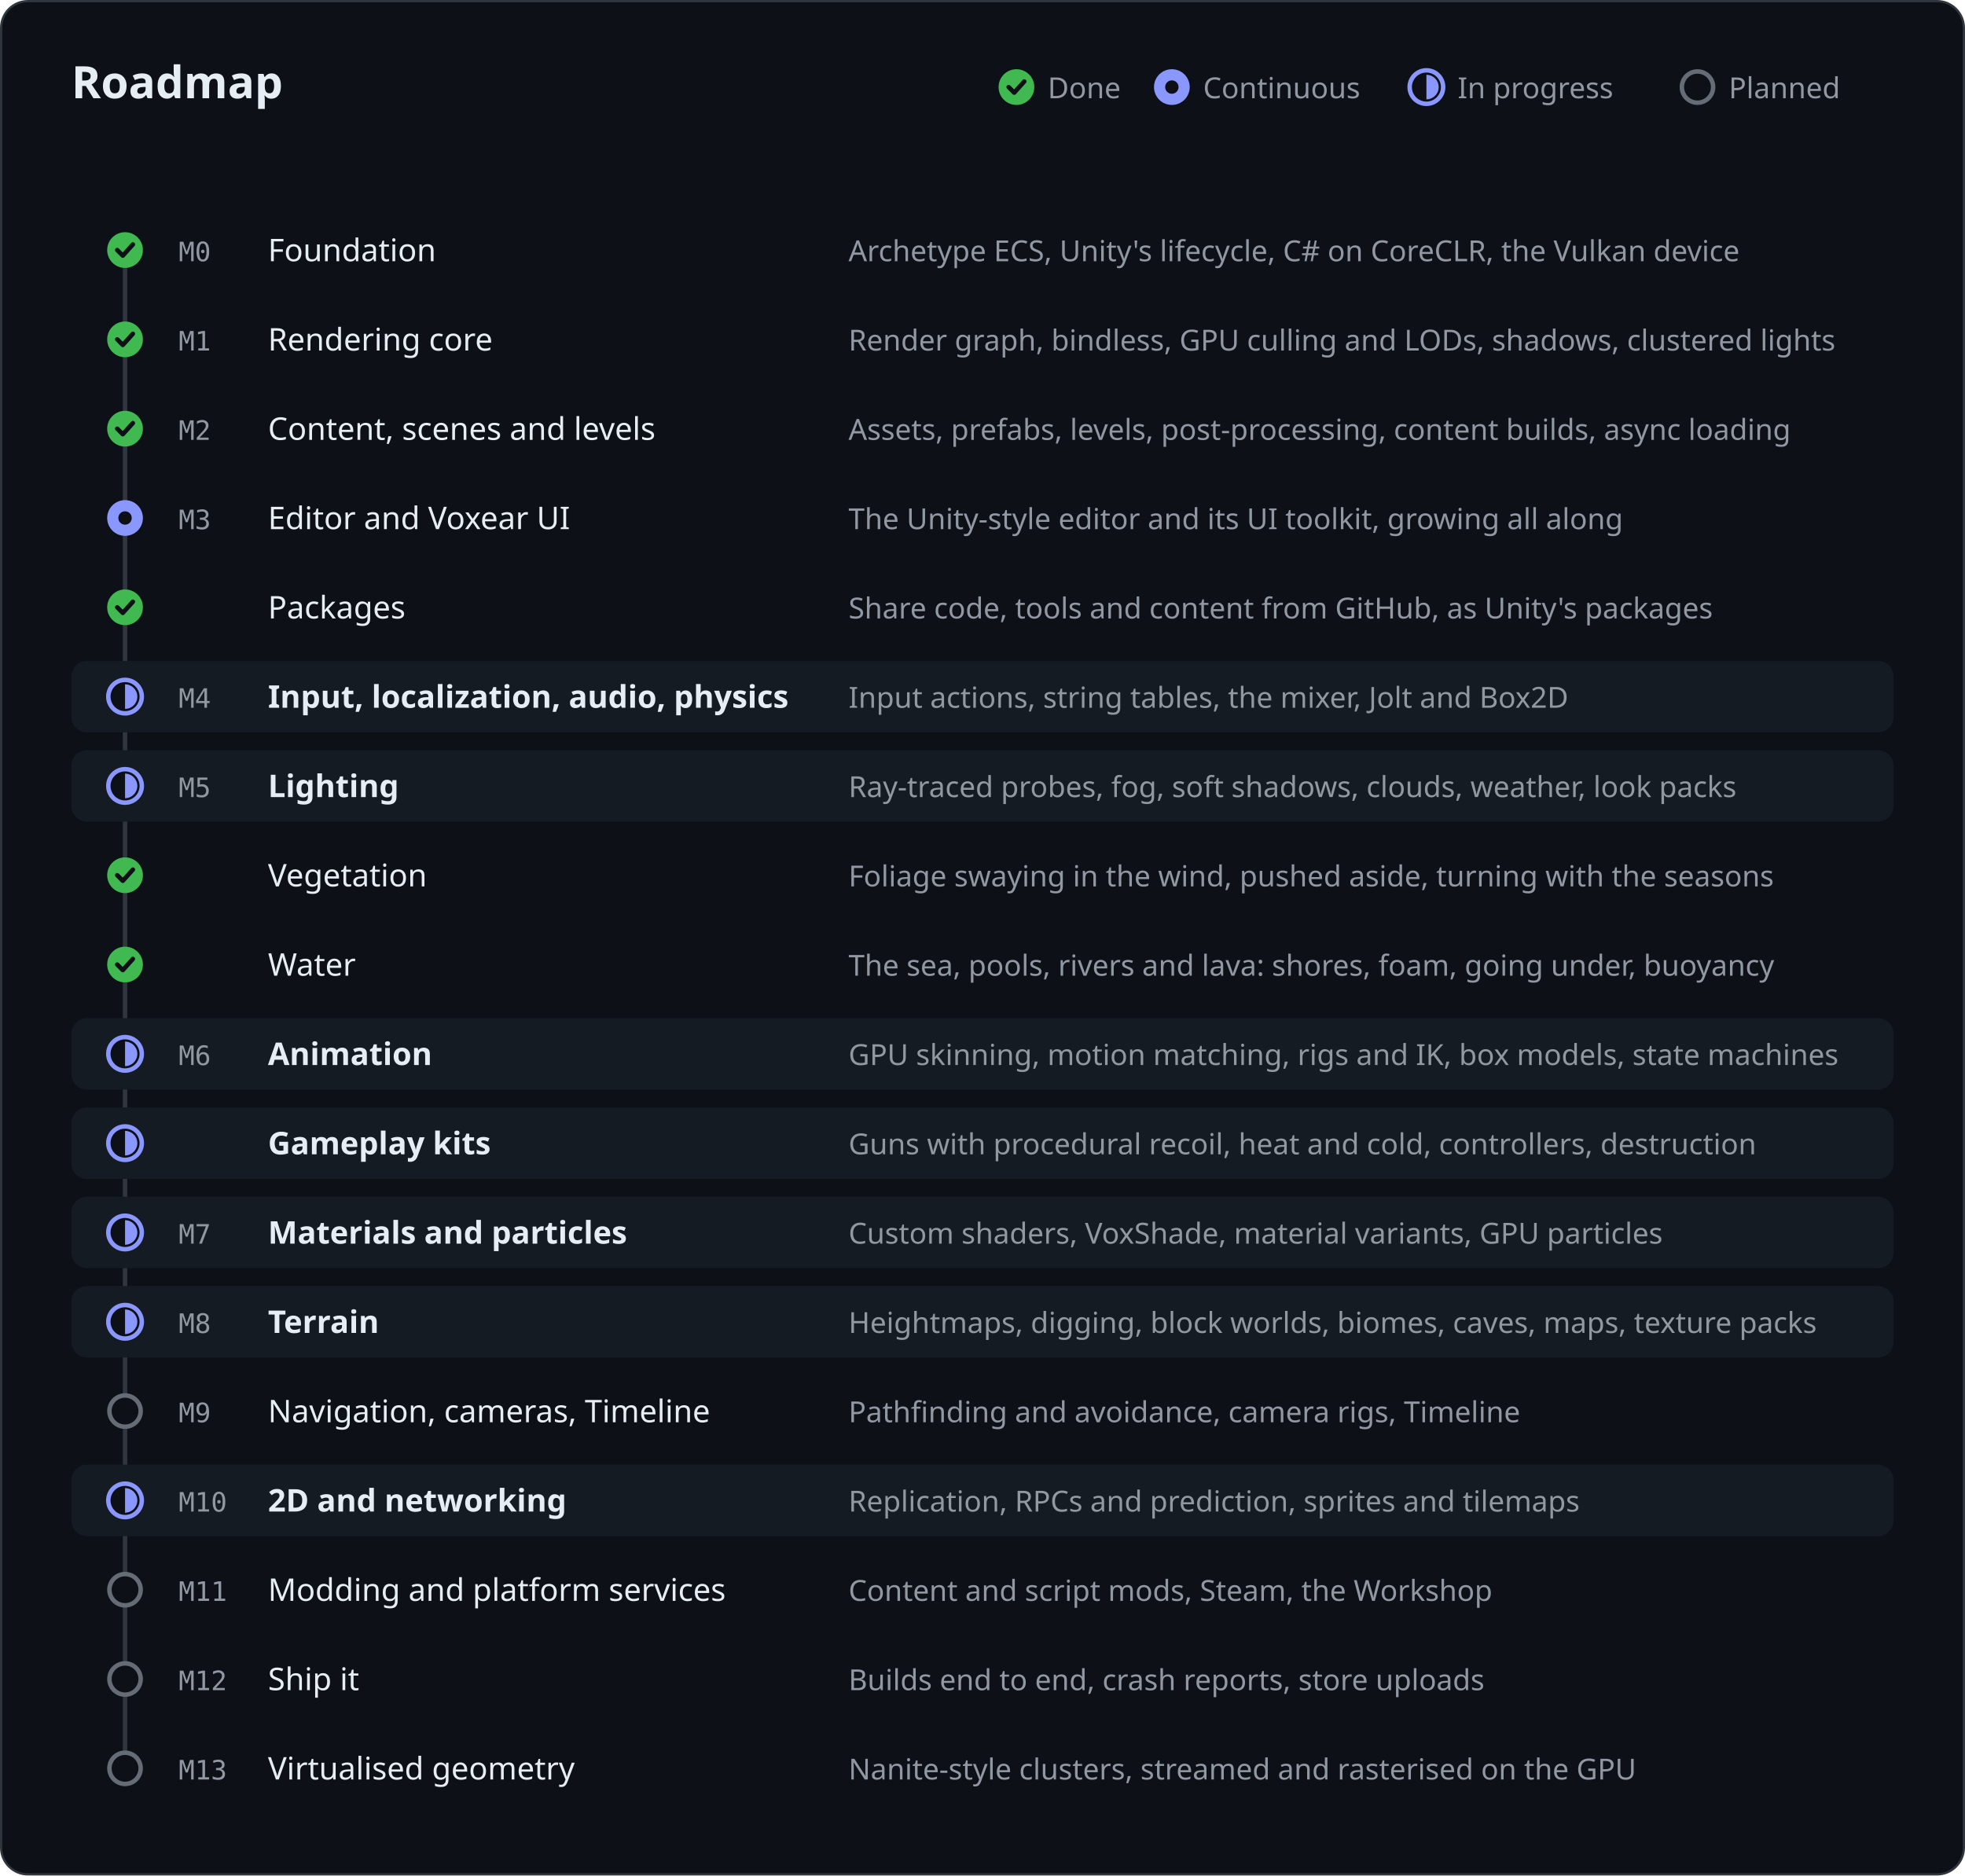
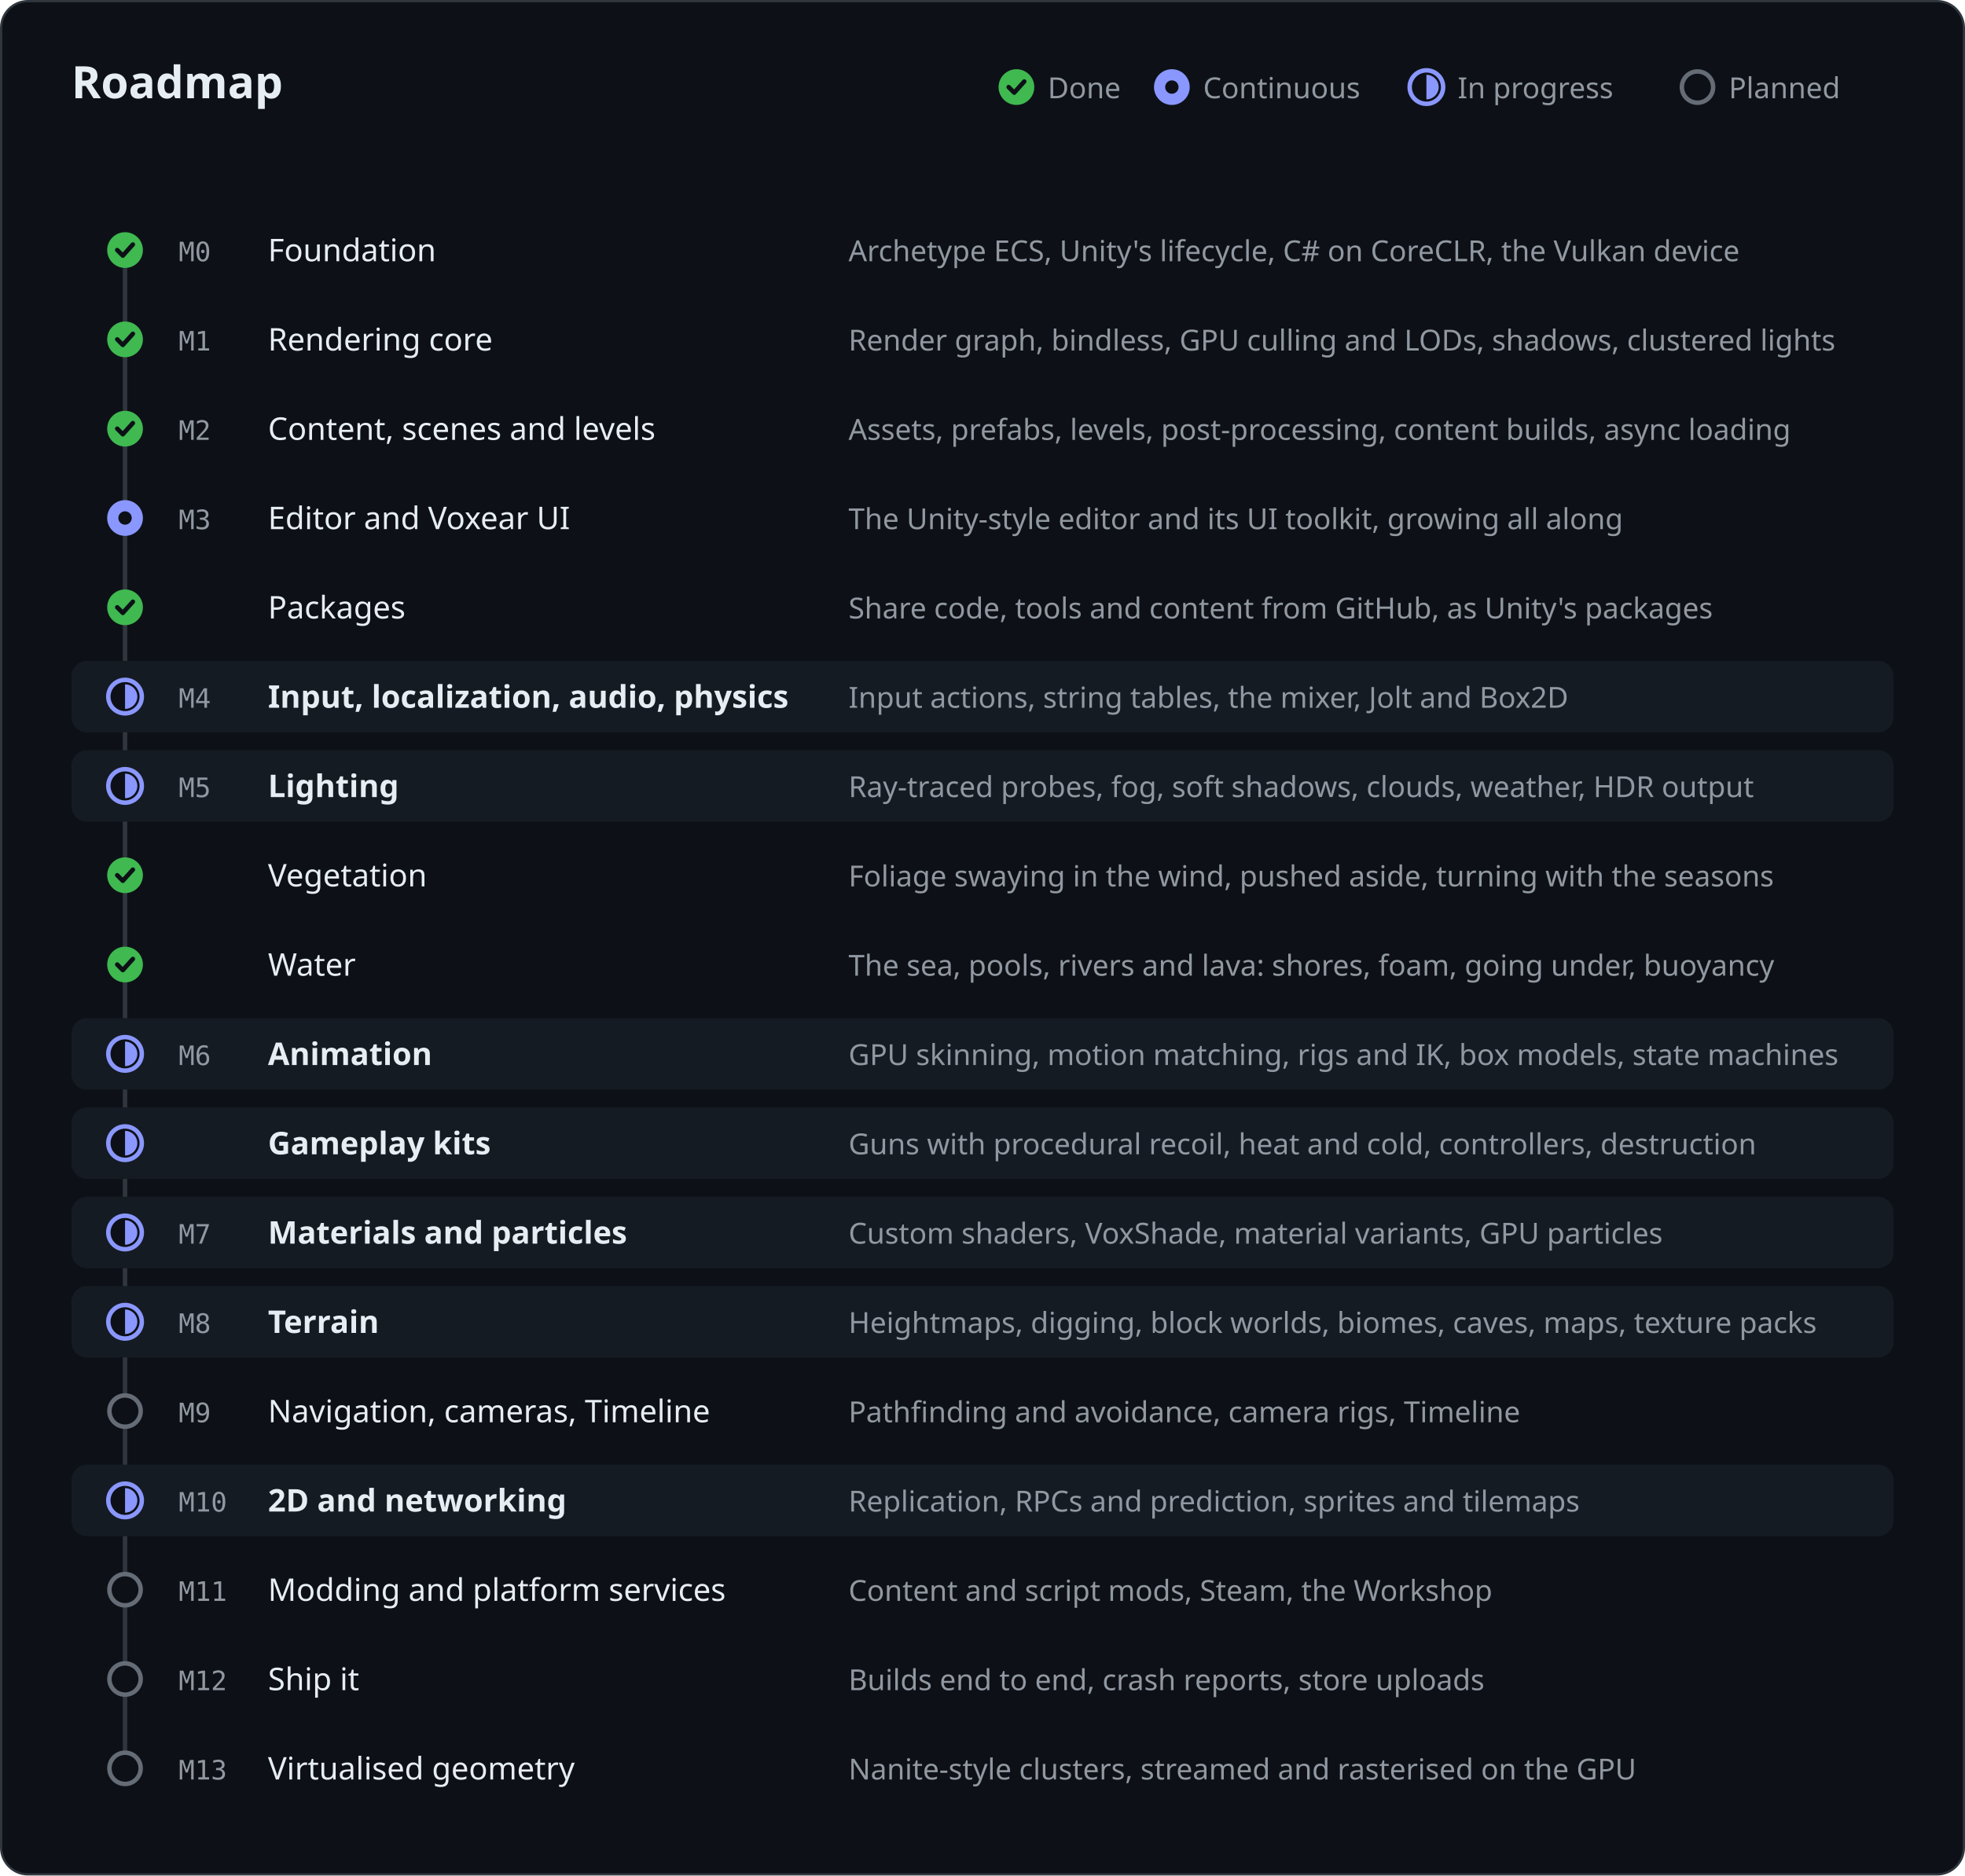
<svg xmlns="http://www.w3.org/2000/svg" width="880" height="840" viewBox="0 0 880 840" role="img" aria-label="Voxear roadmap">
  <rect x="0.5" y="0.5" width="879" height="839" rx="12" fill="#0d1117" stroke="#30363d" />
  <text x="32" y="44" font-family="-apple-system, BlinkMacSystemFont, 'Segoe UI', 'Noto Sans', Helvetica, Arial, sans-serif" font-size="20" font-weight="600" fill="#e6edf3">Roadmap</text>
  <circle cx="760.2" cy="39" r="7" fill="#0d1117" stroke="#656c76" stroke-width="2" />
  <text x="774.2" y="44" font-family="-apple-system, BlinkMacSystemFont, 'Segoe UI', 'Noto Sans', Helvetica, Arial, sans-serif" font-size="13" fill="#9198a1">Planned</text>
  <circle cx="638.8" cy="39" r="7.5" fill="#0d1117" stroke="#8a97ff" stroke-width="2" />
  <path d="M638.8 33.5 a5.5 5.5 0 0 1 0 11 z" fill="#8a97ff" />
  <text x="652.8" y="44" font-family="-apple-system, BlinkMacSystemFont, 'Segoe UI', 'Noto Sans', Helvetica, Arial, sans-serif" font-size="13" fill="#9198a1">In progress</text>
  <circle cx="524.8" cy="39" r="8" fill="#8a97ff" />
  <circle cx="524.8" cy="39" r="3" fill="#0d1117" />
  <text x="538.8" y="44" font-family="-apple-system, BlinkMacSystemFont, 'Segoe UI', 'Noto Sans', Helvetica, Arial, sans-serif" font-size="13" fill="#9198a1">Continuous</text>
  <circle cx="455.2" cy="39" r="8" fill="#3fb950" />
  <path d="M451.7 39 l2.5 2.5 l4.5-5" fill="none" stroke="#0d1117" stroke-width="2" stroke-linecap="round" stroke-linejoin="round" />
  <text x="469.2" y="44" font-family="-apple-system, BlinkMacSystemFont, 'Segoe UI', 'Noto Sans', Helvetica, Arial, sans-serif" font-size="13" fill="#9198a1">Done</text>
  <line x1="56" y1="112" x2="56" y2="792" stroke="#30363d" stroke-width="2" />
  <circle cx="56" cy="112" r="8" fill="#3fb950" />
  <path d="M52.5 112 l2.5 2.5 l4.5-5" fill="none" stroke="#0d1117" stroke-width="2" stroke-linecap="round" stroke-linejoin="round" />
  <text x="80" y="117" font-family="ui-monospace, SFMono-Regular, 'SF Mono', Menlo, Consolas, monospace" font-size="12" fill="#9198a1">M0</text>
  <text x="120" y="117" font-family="-apple-system, BlinkMacSystemFont, 'Segoe UI', 'Noto Sans', Helvetica, Arial, sans-serif" font-size="14" font-weight="500" fill="#e6edf3">Foundation</text>
  <text x="380" y="117" font-family="-apple-system, BlinkMacSystemFont, 'Segoe UI', 'Noto Sans', Helvetica, Arial, sans-serif" font-size="13" fill="#9198a1">Archetype ECS, Unity's lifecycle, C# on CoreCLR, the Vulkan device</text>
  <circle cx="56" cy="152" r="8" fill="#3fb950" />
  <path d="M52.5 152 l2.5 2.5 l4.5-5" fill="none" stroke="#0d1117" stroke-width="2" stroke-linecap="round" stroke-linejoin="round" />
  <text x="80" y="157" font-family="ui-monospace, SFMono-Regular, 'SF Mono', Menlo, Consolas, monospace" font-size="12" fill="#9198a1">M1</text>
  <text x="120" y="157" font-family="-apple-system, BlinkMacSystemFont, 'Segoe UI', 'Noto Sans', Helvetica, Arial, sans-serif" font-size="14" font-weight="500" fill="#e6edf3">Rendering core</text>
  <text x="380" y="157" font-family="-apple-system, BlinkMacSystemFont, 'Segoe UI', 'Noto Sans', Helvetica, Arial, sans-serif" font-size="13" fill="#9198a1">Render graph, bindless, GPU culling and LODs, shadows, clustered lights</text>
  <circle cx="56" cy="192" r="8" fill="#3fb950" />
  <path d="M52.5 192 l2.5 2.5 l4.5-5" fill="none" stroke="#0d1117" stroke-width="2" stroke-linecap="round" stroke-linejoin="round" />
  <text x="80" y="197" font-family="ui-monospace, SFMono-Regular, 'SF Mono', Menlo, Consolas, monospace" font-size="12" fill="#9198a1">M2</text>
  <text x="120" y="197" font-family="-apple-system, BlinkMacSystemFont, 'Segoe UI', 'Noto Sans', Helvetica, Arial, sans-serif" font-size="14" font-weight="500" fill="#e6edf3">Content, scenes and levels</text>
  <text x="380" y="197" font-family="-apple-system, BlinkMacSystemFont, 'Segoe UI', 'Noto Sans', Helvetica, Arial, sans-serif" font-size="13" fill="#9198a1">Assets, prefabs, levels, post-processing, content builds, async loading</text>
  <circle cx="56" cy="232" r="8" fill="#8a97ff" />
  <circle cx="56" cy="232" r="3" fill="#0d1117" />
  <text x="80" y="237" font-family="ui-monospace, SFMono-Regular, 'SF Mono', Menlo, Consolas, monospace" font-size="12" fill="#9198a1">M3</text>
  <text x="120" y="237" font-family="-apple-system, BlinkMacSystemFont, 'Segoe UI', 'Noto Sans', Helvetica, Arial, sans-serif" font-size="14" font-weight="500" fill="#e6edf3">Editor and Voxear UI</text>
  <text x="380" y="237" font-family="-apple-system, BlinkMacSystemFont, 'Segoe UI', 'Noto Sans', Helvetica, Arial, sans-serif" font-size="13" fill="#9198a1">The Unity-style editor and its UI toolkit, growing all along</text>
  <circle cx="56" cy="272" r="8" fill="#3fb950" />
  <path d="M52.5 272 l2.5 2.5 l4.5-5" fill="none" stroke="#0d1117" stroke-width="2" stroke-linecap="round" stroke-linejoin="round" />
  <text x="80" y="277" font-family="ui-monospace, SFMono-Regular, 'SF Mono', Menlo, Consolas, monospace" font-size="12" fill="#9198a1" />
  <text x="120" y="277" font-family="-apple-system, BlinkMacSystemFont, 'Segoe UI', 'Noto Sans', Helvetica, Arial, sans-serif" font-size="14" font-weight="500" fill="#e6edf3">Packages</text>
  <text x="380" y="277" font-family="-apple-system, BlinkMacSystemFont, 'Segoe UI', 'Noto Sans', Helvetica, Arial, sans-serif" font-size="13" fill="#9198a1">Share code, tools and content from GitHub, as Unity's packages</text>
  <rect x="32" y="296" width="816" height="32" rx="7" fill="#151b23" />
  <circle cx="56" cy="312" r="7.5" fill="#0d1117" stroke="#8a97ff" stroke-width="2" />
  <path d="M56 306.5 a5.5 5.5 0 0 1 0 11 z" fill="#8a97ff" />
  <text x="80" y="317" font-family="ui-monospace, SFMono-Regular, 'SF Mono', Menlo, Consolas, monospace" font-size="12" fill="#9198a1">M4</text>
  <text x="120" y="317" font-family="-apple-system, BlinkMacSystemFont, 'Segoe UI', 'Noto Sans', Helvetica, Arial, sans-serif" font-size="14" font-weight="600" fill="#e6edf3">Input, localization, audio, physics</text>
  <text x="380" y="317" font-family="-apple-system, BlinkMacSystemFont, 'Segoe UI', 'Noto Sans', Helvetica, Arial, sans-serif" font-size="13" fill="#9198a1">Input actions, string tables, the mixer, Jolt and Box2D</text>
  <rect x="32" y="336" width="816" height="32" rx="7" fill="#151b23" />
  <circle cx="56" cy="352" r="7.5" fill="#0d1117" stroke="#8a97ff" stroke-width="2" />
  <path d="M56 346.5 a5.5 5.5 0 0 1 0 11 z" fill="#8a97ff" />
  <text x="80" y="357" font-family="ui-monospace, SFMono-Regular, 'SF Mono', Menlo, Consolas, monospace" font-size="12" fill="#9198a1">M5</text>
  <text x="120" y="357" font-family="-apple-system, BlinkMacSystemFont, 'Segoe UI', 'Noto Sans', Helvetica, Arial, sans-serif" font-size="14" font-weight="600" fill="#e6edf3">Lighting</text>
-   <text x="380" y="357" font-family="-apple-system, BlinkMacSystemFont, 'Segoe UI', 'Noto Sans', Helvetica, Arial, sans-serif" font-size="13" fill="#9198a1">Ray-traced probes, fog, soft shadows, clouds, weather, look packs</text>
+   <text x="380" y="357" font-family="-apple-system, BlinkMacSystemFont, 'Segoe UI', 'Noto Sans', Helvetica, Arial, sans-serif" font-size="13" fill="#9198a1">Ray-traced probes, fog, soft shadows, clouds, weather, HDR output</text>
  <circle cx="56" cy="392" r="8" fill="#3fb950" />
  <path d="M52.5 392 l2.5 2.5 l4.5-5" fill="none" stroke="#0d1117" stroke-width="2" stroke-linecap="round" stroke-linejoin="round" />
  <text x="80" y="397" font-family="ui-monospace, SFMono-Regular, 'SF Mono', Menlo, Consolas, monospace" font-size="12" fill="#9198a1" />
  <text x="120" y="397" font-family="-apple-system, BlinkMacSystemFont, 'Segoe UI', 'Noto Sans', Helvetica, Arial, sans-serif" font-size="14" font-weight="500" fill="#e6edf3">Vegetation</text>
  <text x="380" y="397" font-family="-apple-system, BlinkMacSystemFont, 'Segoe UI', 'Noto Sans', Helvetica, Arial, sans-serif" font-size="13" fill="#9198a1">Foliage swaying in the wind, pushed aside, turning with the seasons</text>
  <circle cx="56" cy="432" r="8" fill="#3fb950" />
  <path d="M52.5 432 l2.5 2.5 l4.5-5" fill="none" stroke="#0d1117" stroke-width="2" stroke-linecap="round" stroke-linejoin="round" />
  <text x="80" y="437" font-family="ui-monospace, SFMono-Regular, 'SF Mono', Menlo, Consolas, monospace" font-size="12" fill="#9198a1" />
  <text x="120" y="437" font-family="-apple-system, BlinkMacSystemFont, 'Segoe UI', 'Noto Sans', Helvetica, Arial, sans-serif" font-size="14" font-weight="500" fill="#e6edf3">Water</text>
  <text x="380" y="437" font-family="-apple-system, BlinkMacSystemFont, 'Segoe UI', 'Noto Sans', Helvetica, Arial, sans-serif" font-size="13" fill="#9198a1">The sea, pools, rivers and lava: shores, foam, going under, buoyancy</text>
  <rect x="32" y="456" width="816" height="32" rx="7" fill="#151b23" />
  <circle cx="56" cy="472" r="7.5" fill="#0d1117" stroke="#8a97ff" stroke-width="2" />
  <path d="M56 466.5 a5.5 5.5 0 0 1 0 11 z" fill="#8a97ff" />
  <text x="80" y="477" font-family="ui-monospace, SFMono-Regular, 'SF Mono', Menlo, Consolas, monospace" font-size="12" fill="#9198a1">M6</text>
  <text x="120" y="477" font-family="-apple-system, BlinkMacSystemFont, 'Segoe UI', 'Noto Sans', Helvetica, Arial, sans-serif" font-size="14" font-weight="600" fill="#e6edf3">Animation</text>
  <text x="380" y="477" font-family="-apple-system, BlinkMacSystemFont, 'Segoe UI', 'Noto Sans', Helvetica, Arial, sans-serif" font-size="13" fill="#9198a1">GPU skinning, motion matching, rigs and IK, box models, state machines</text>
  <rect x="32" y="496" width="816" height="32" rx="7" fill="#151b23" />
  <circle cx="56" cy="512" r="7.5" fill="#0d1117" stroke="#8a97ff" stroke-width="2" />
  <path d="M56 506.5 a5.5 5.5 0 0 1 0 11 z" fill="#8a97ff" />
  <text x="80" y="517" font-family="ui-monospace, SFMono-Regular, 'SF Mono', Menlo, Consolas, monospace" font-size="12" fill="#9198a1" />
  <text x="120" y="517" font-family="-apple-system, BlinkMacSystemFont, 'Segoe UI', 'Noto Sans', Helvetica, Arial, sans-serif" font-size="14" font-weight="600" fill="#e6edf3">Gameplay kits</text>
  <text x="380" y="517" font-family="-apple-system, BlinkMacSystemFont, 'Segoe UI', 'Noto Sans', Helvetica, Arial, sans-serif" font-size="13" fill="#9198a1">Guns with procedural recoil, heat and cold, controllers, destruction</text>
  <rect x="32" y="536" width="816" height="32" rx="7" fill="#151b23" />
  <circle cx="56" cy="552" r="7.5" fill="#0d1117" stroke="#8a97ff" stroke-width="2" />
  <path d="M56 546.5 a5.5 5.5 0 0 1 0 11 z" fill="#8a97ff" />
  <text x="80" y="557" font-family="ui-monospace, SFMono-Regular, 'SF Mono', Menlo, Consolas, monospace" font-size="12" fill="#9198a1">M7</text>
  <text x="120" y="557" font-family="-apple-system, BlinkMacSystemFont, 'Segoe UI', 'Noto Sans', Helvetica, Arial, sans-serif" font-size="14" font-weight="600" fill="#e6edf3">Materials and particles</text>
  <text x="380" y="557" font-family="-apple-system, BlinkMacSystemFont, 'Segoe UI', 'Noto Sans', Helvetica, Arial, sans-serif" font-size="13" fill="#9198a1">Custom shaders, VoxShade, material variants, GPU particles</text>
  <rect x="32" y="576" width="816" height="32" rx="7" fill="#151b23" />
  <circle cx="56" cy="592" r="7.5" fill="#0d1117" stroke="#8a97ff" stroke-width="2" />
  <path d="M56 586.5 a5.5 5.5 0 0 1 0 11 z" fill="#8a97ff" />
  <text x="80" y="597" font-family="ui-monospace, SFMono-Regular, 'SF Mono', Menlo, Consolas, monospace" font-size="12" fill="#9198a1">M8</text>
  <text x="120" y="597" font-family="-apple-system, BlinkMacSystemFont, 'Segoe UI', 'Noto Sans', Helvetica, Arial, sans-serif" font-size="14" font-weight="600" fill="#e6edf3">Terrain</text>
  <text x="380" y="597" font-family="-apple-system, BlinkMacSystemFont, 'Segoe UI', 'Noto Sans', Helvetica, Arial, sans-serif" font-size="13" fill="#9198a1">Heightmaps, digging, block worlds, biomes, caves, maps, texture packs</text>
  <circle cx="56" cy="632" r="7" fill="#0d1117" stroke="#656c76" stroke-width="2" />
  <text x="80" y="637" font-family="ui-monospace, SFMono-Regular, 'SF Mono', Menlo, Consolas, monospace" font-size="12" fill="#9198a1">M9</text>
  <text x="120" y="637" font-family="-apple-system, BlinkMacSystemFont, 'Segoe UI', 'Noto Sans', Helvetica, Arial, sans-serif" font-size="14" font-weight="500" fill="#e6edf3">Navigation, cameras, Timeline</text>
  <text x="380" y="637" font-family="-apple-system, BlinkMacSystemFont, 'Segoe UI', 'Noto Sans', Helvetica, Arial, sans-serif" font-size="13" fill="#9198a1">Pathfinding and avoidance, camera rigs, Timeline</text>
  <rect x="32" y="656" width="816" height="32" rx="7" fill="#151b23" />
  <circle cx="56" cy="672" r="7.5" fill="#0d1117" stroke="#8a97ff" stroke-width="2" />
  <path d="M56 666.5 a5.5 5.5 0 0 1 0 11 z" fill="#8a97ff" />
  <text x="80" y="677" font-family="ui-monospace, SFMono-Regular, 'SF Mono', Menlo, Consolas, monospace" font-size="12" fill="#9198a1">M10</text>
  <text x="120" y="677" font-family="-apple-system, BlinkMacSystemFont, 'Segoe UI', 'Noto Sans', Helvetica, Arial, sans-serif" font-size="14" font-weight="600" fill="#e6edf3">2D and networking</text>
  <text x="380" y="677" font-family="-apple-system, BlinkMacSystemFont, 'Segoe UI', 'Noto Sans', Helvetica, Arial, sans-serif" font-size="13" fill="#9198a1">Replication, RPCs and prediction, sprites and tilemaps</text>
  <circle cx="56" cy="712" r="7" fill="#0d1117" stroke="#656c76" stroke-width="2" />
  <text x="80" y="717" font-family="ui-monospace, SFMono-Regular, 'SF Mono', Menlo, Consolas, monospace" font-size="12" fill="#9198a1">M11</text>
  <text x="120" y="717" font-family="-apple-system, BlinkMacSystemFont, 'Segoe UI', 'Noto Sans', Helvetica, Arial, sans-serif" font-size="14" font-weight="500" fill="#e6edf3">Modding and platform services</text>
  <text x="380" y="717" font-family="-apple-system, BlinkMacSystemFont, 'Segoe UI', 'Noto Sans', Helvetica, Arial, sans-serif" font-size="13" fill="#9198a1">Content and script mods, Steam, the Workshop</text>
  <circle cx="56" cy="752" r="7" fill="#0d1117" stroke="#656c76" stroke-width="2" />
  <text x="80" y="757" font-family="ui-monospace, SFMono-Regular, 'SF Mono', Menlo, Consolas, monospace" font-size="12" fill="#9198a1">M12</text>
  <text x="120" y="757" font-family="-apple-system, BlinkMacSystemFont, 'Segoe UI', 'Noto Sans', Helvetica, Arial, sans-serif" font-size="14" font-weight="500" fill="#e6edf3">Ship it</text>
  <text x="380" y="757" font-family="-apple-system, BlinkMacSystemFont, 'Segoe UI', 'Noto Sans', Helvetica, Arial, sans-serif" font-size="13" fill="#9198a1">Builds end to end, crash reports, store uploads</text>
  <circle cx="56" cy="792" r="7" fill="#0d1117" stroke="#656c76" stroke-width="2" />
  <text x="80" y="797" font-family="ui-monospace, SFMono-Regular, 'SF Mono', Menlo, Consolas, monospace" font-size="12" fill="#9198a1">M13</text>
  <text x="120" y="797" font-family="-apple-system, BlinkMacSystemFont, 'Segoe UI', 'Noto Sans', Helvetica, Arial, sans-serif" font-size="14" font-weight="500" fill="#e6edf3">Virtualised geometry</text>
  <text x="380" y="797" font-family="-apple-system, BlinkMacSystemFont, 'Segoe UI', 'Noto Sans', Helvetica, Arial, sans-serif" font-size="13" fill="#9198a1">Nanite-style clusters, streamed and rasterised on the GPU</text>
</svg>
